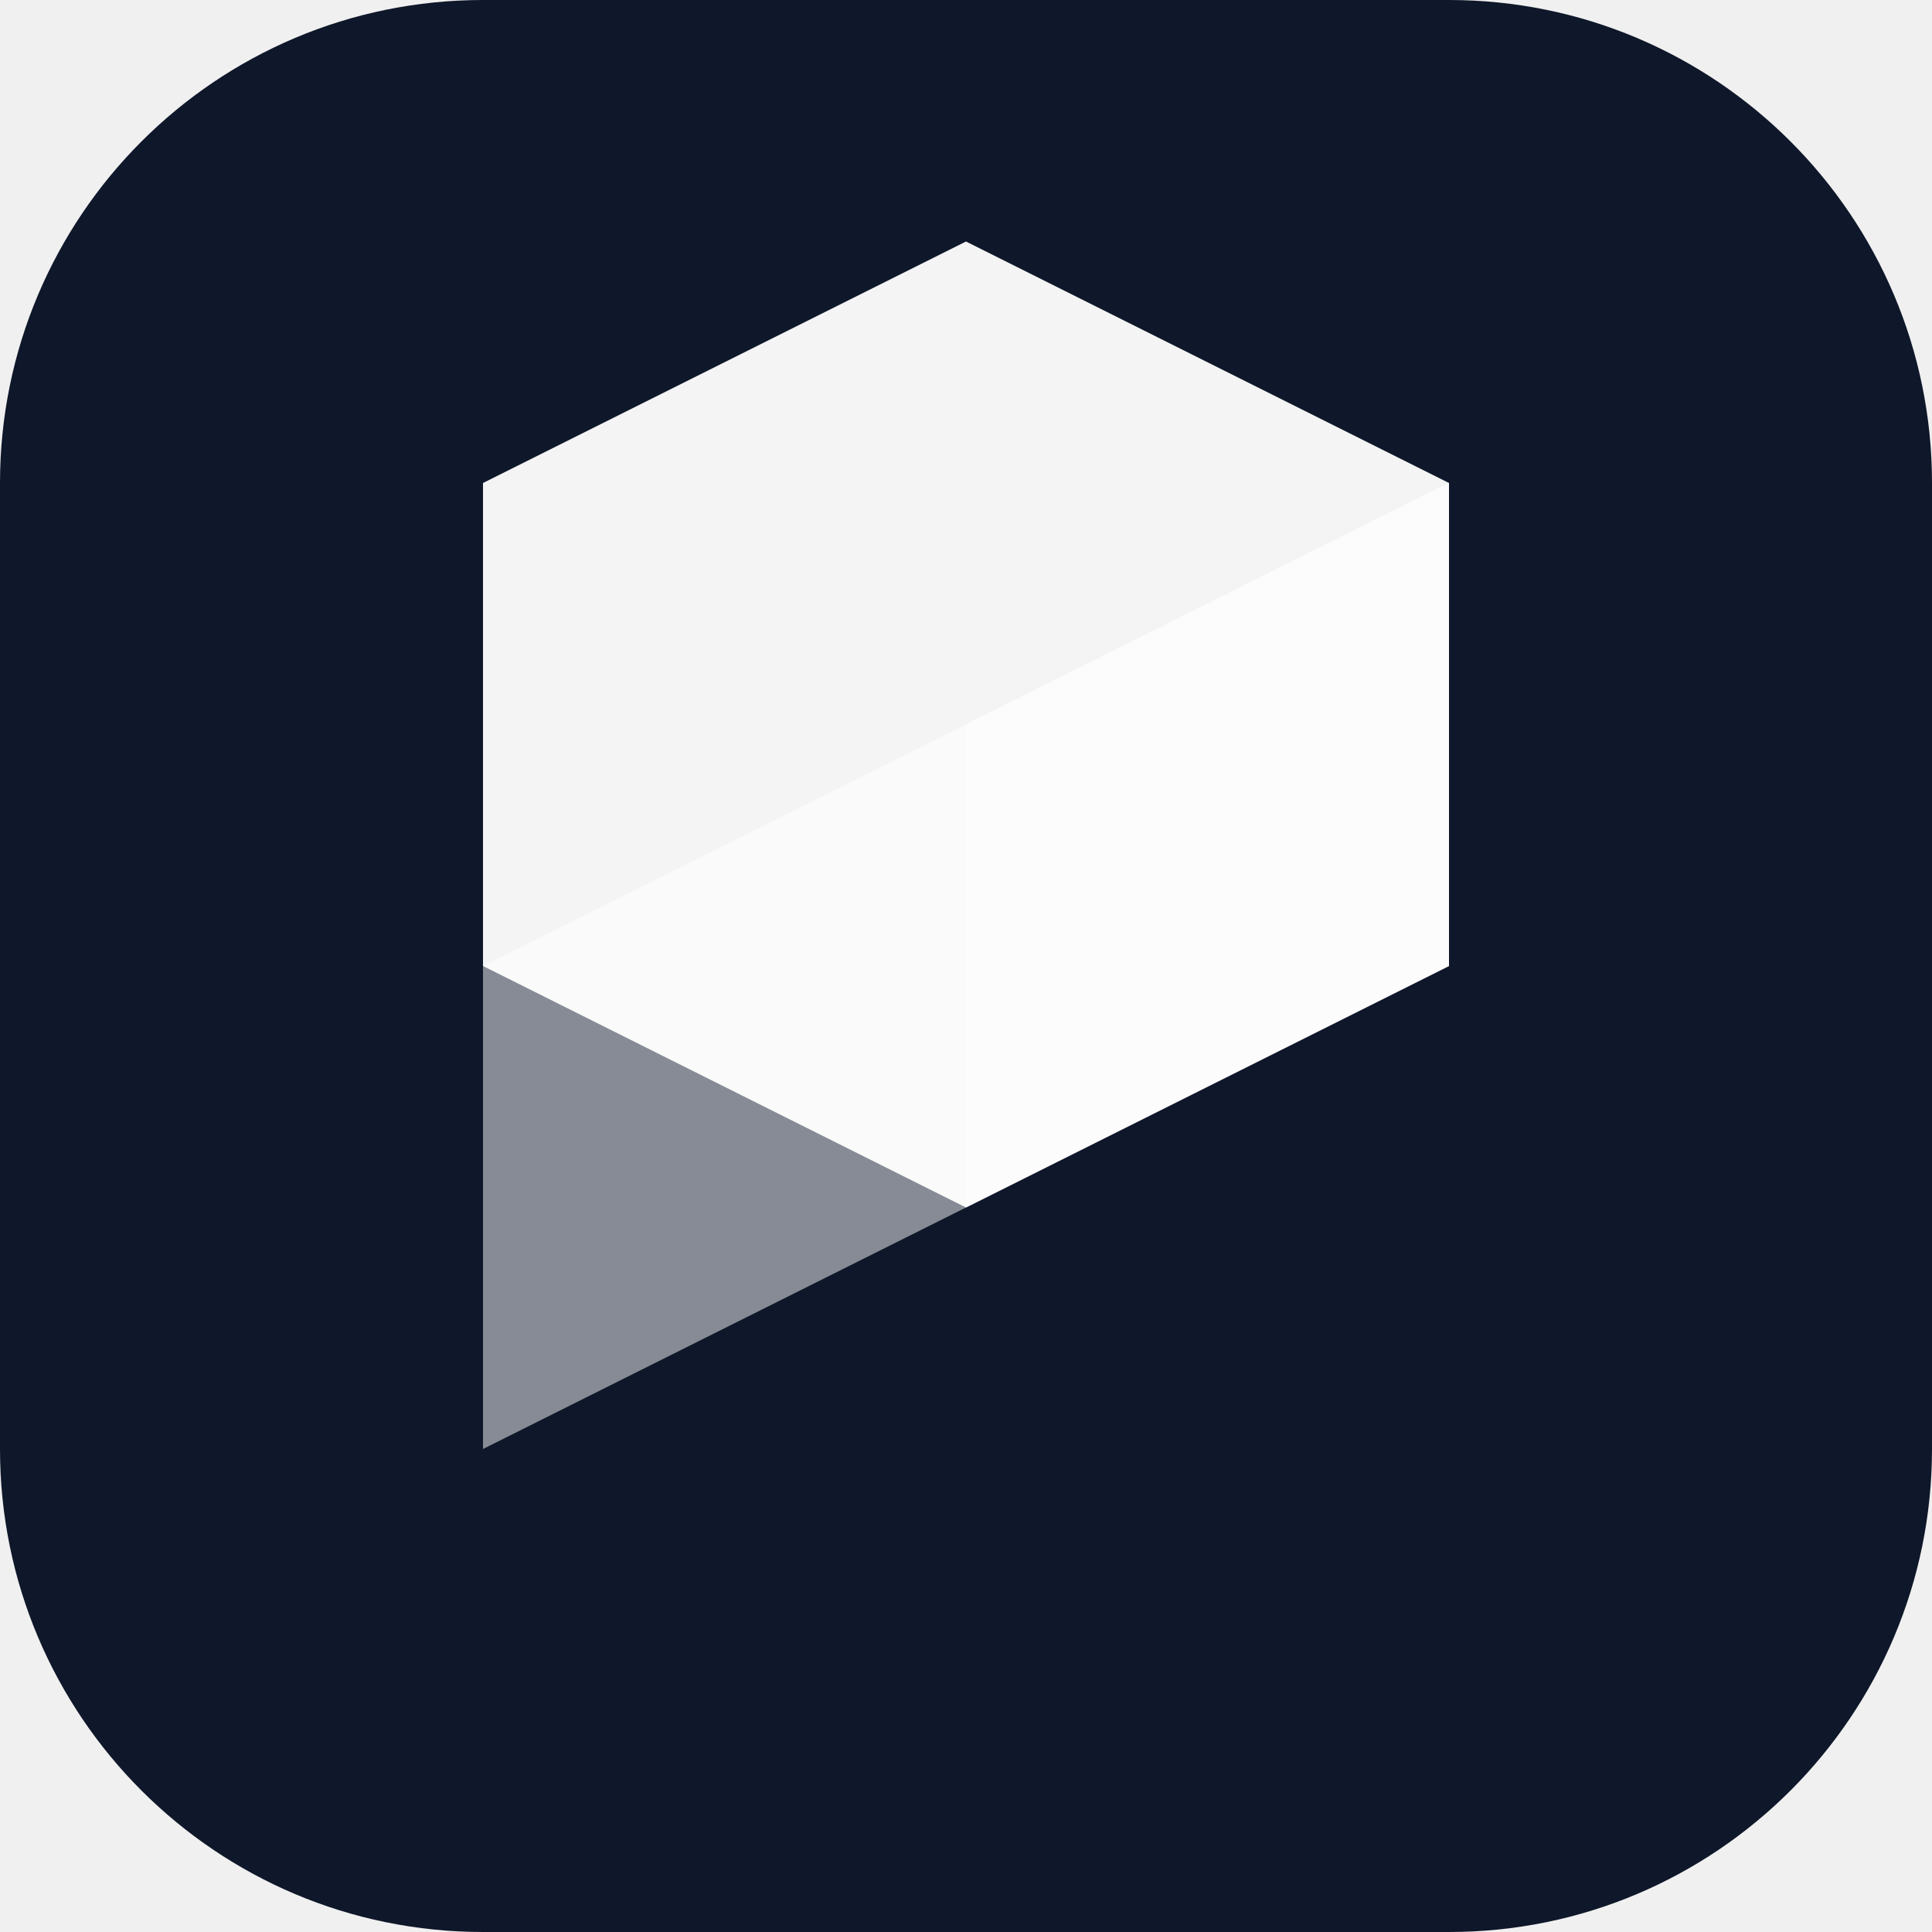
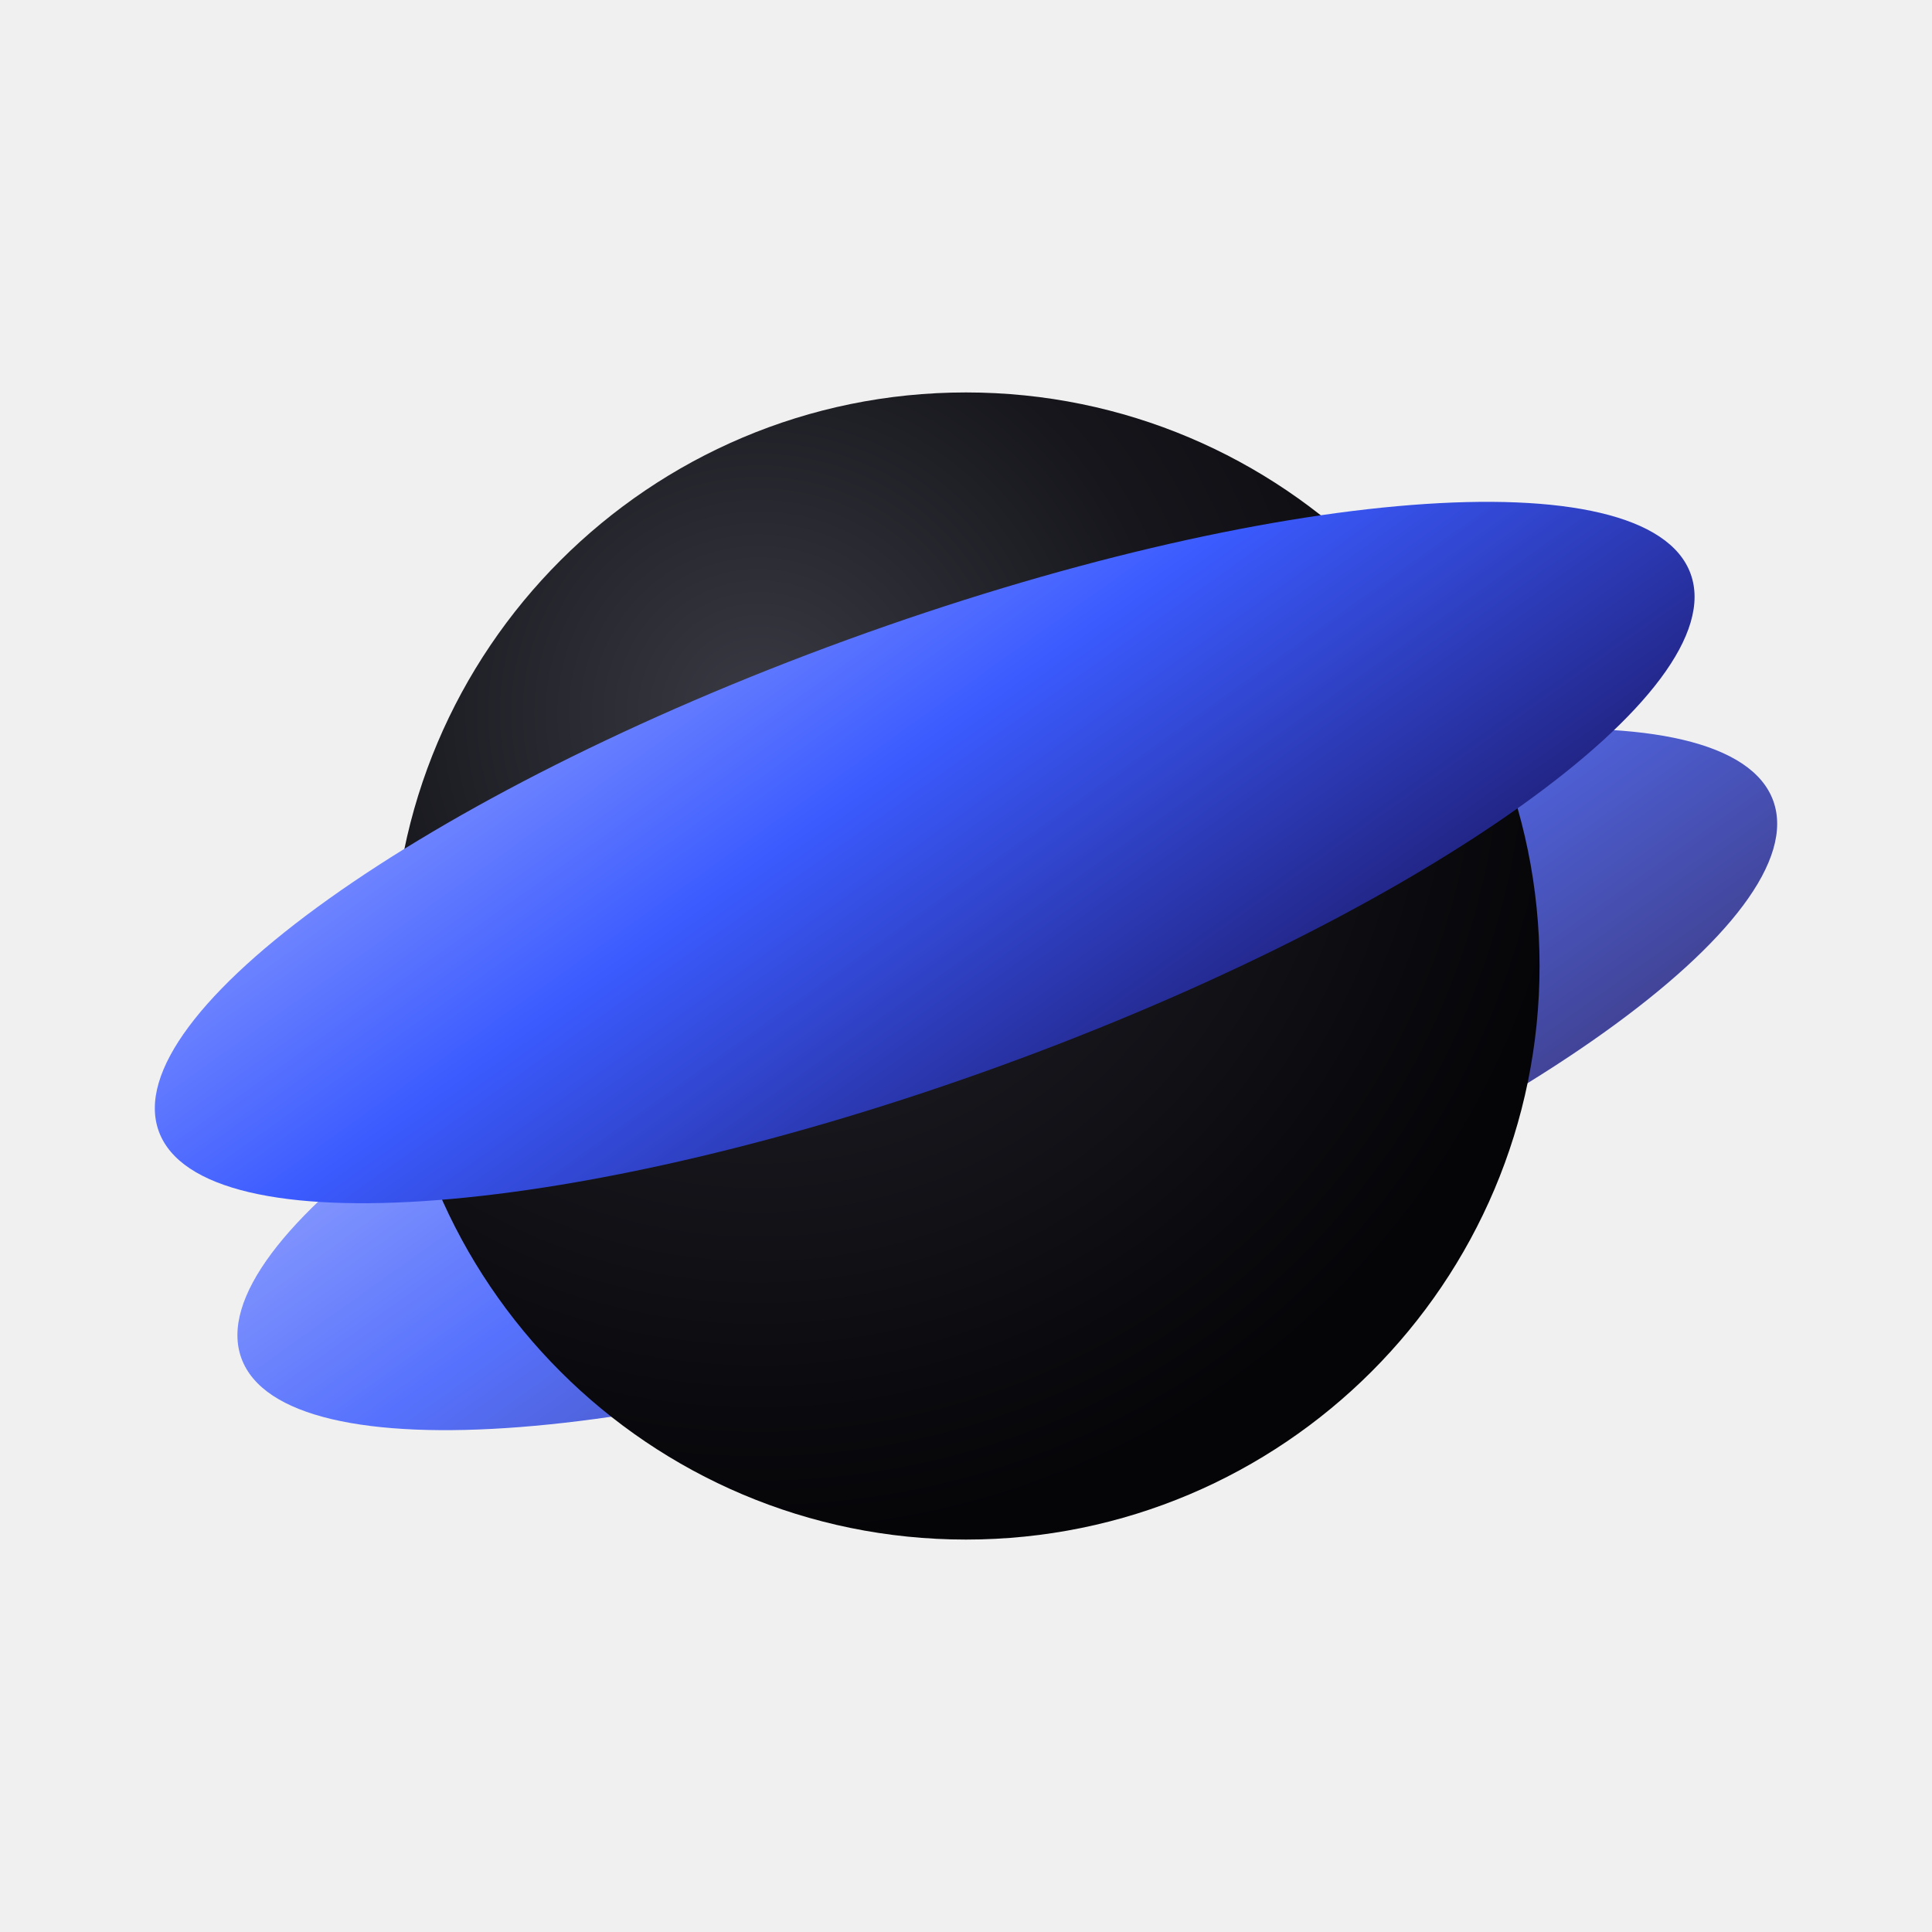
- <svg xmlns="http://www.w3.org/2000/svg" viewBox="0 0 32 32" fill="none">
-   <rect width="32" height="32" rx="8" fill="#0f172a" />
-   <path d="M8 8L16 4L24 8V16L16 20L8 16V8Z" fill="white" fill-opacity="0.95" />
-   <path d="M16 12L24 8V16L16 20V12Z" fill="white" fill-opacity="0.7" />
-   <path d="M8 16L16 12V20L8 24V16Z" fill="white" fill-opacity="0.5" />
+ <svg xmlns="http://www.w3.org/2000/svg" viewBox="0 0 128 128">
+   <defs>
+     <linearGradient id="ring" x1="0%" y1="0%" x2="100%" y2="100%">
+       <stop offset="0%" stop-color="#8b9bff" />
+       <stop offset="40%" stop-color="#3b5bff" />
+       <stop offset="100%" stop-color="#1a1460" />
+     </linearGradient>
+     <radialGradient id="sphere" cx="32%" cy="28%" r="72%">
+       <stop offset="0%" stop-color="#3a3a44" />
+       <stop offset="50%" stop-color="#16161c" />
+       <stop offset="100%" stop-color="#050508" />
+     </radialGradient>
+   </defs>
+   <ellipse cx="64" cy="72" rx="54" ry="15" fill="url(#ring)" transform="rotate(-20 64 64)" opacity="0.85" />
+   <circle cx="64" cy="64" r="38" fill="url(#sphere)" />
+   <ellipse cx="64" cy="56" rx="54" ry="15" fill="url(#ring)" transform="rotate(-20 64 64)" />
</svg>
